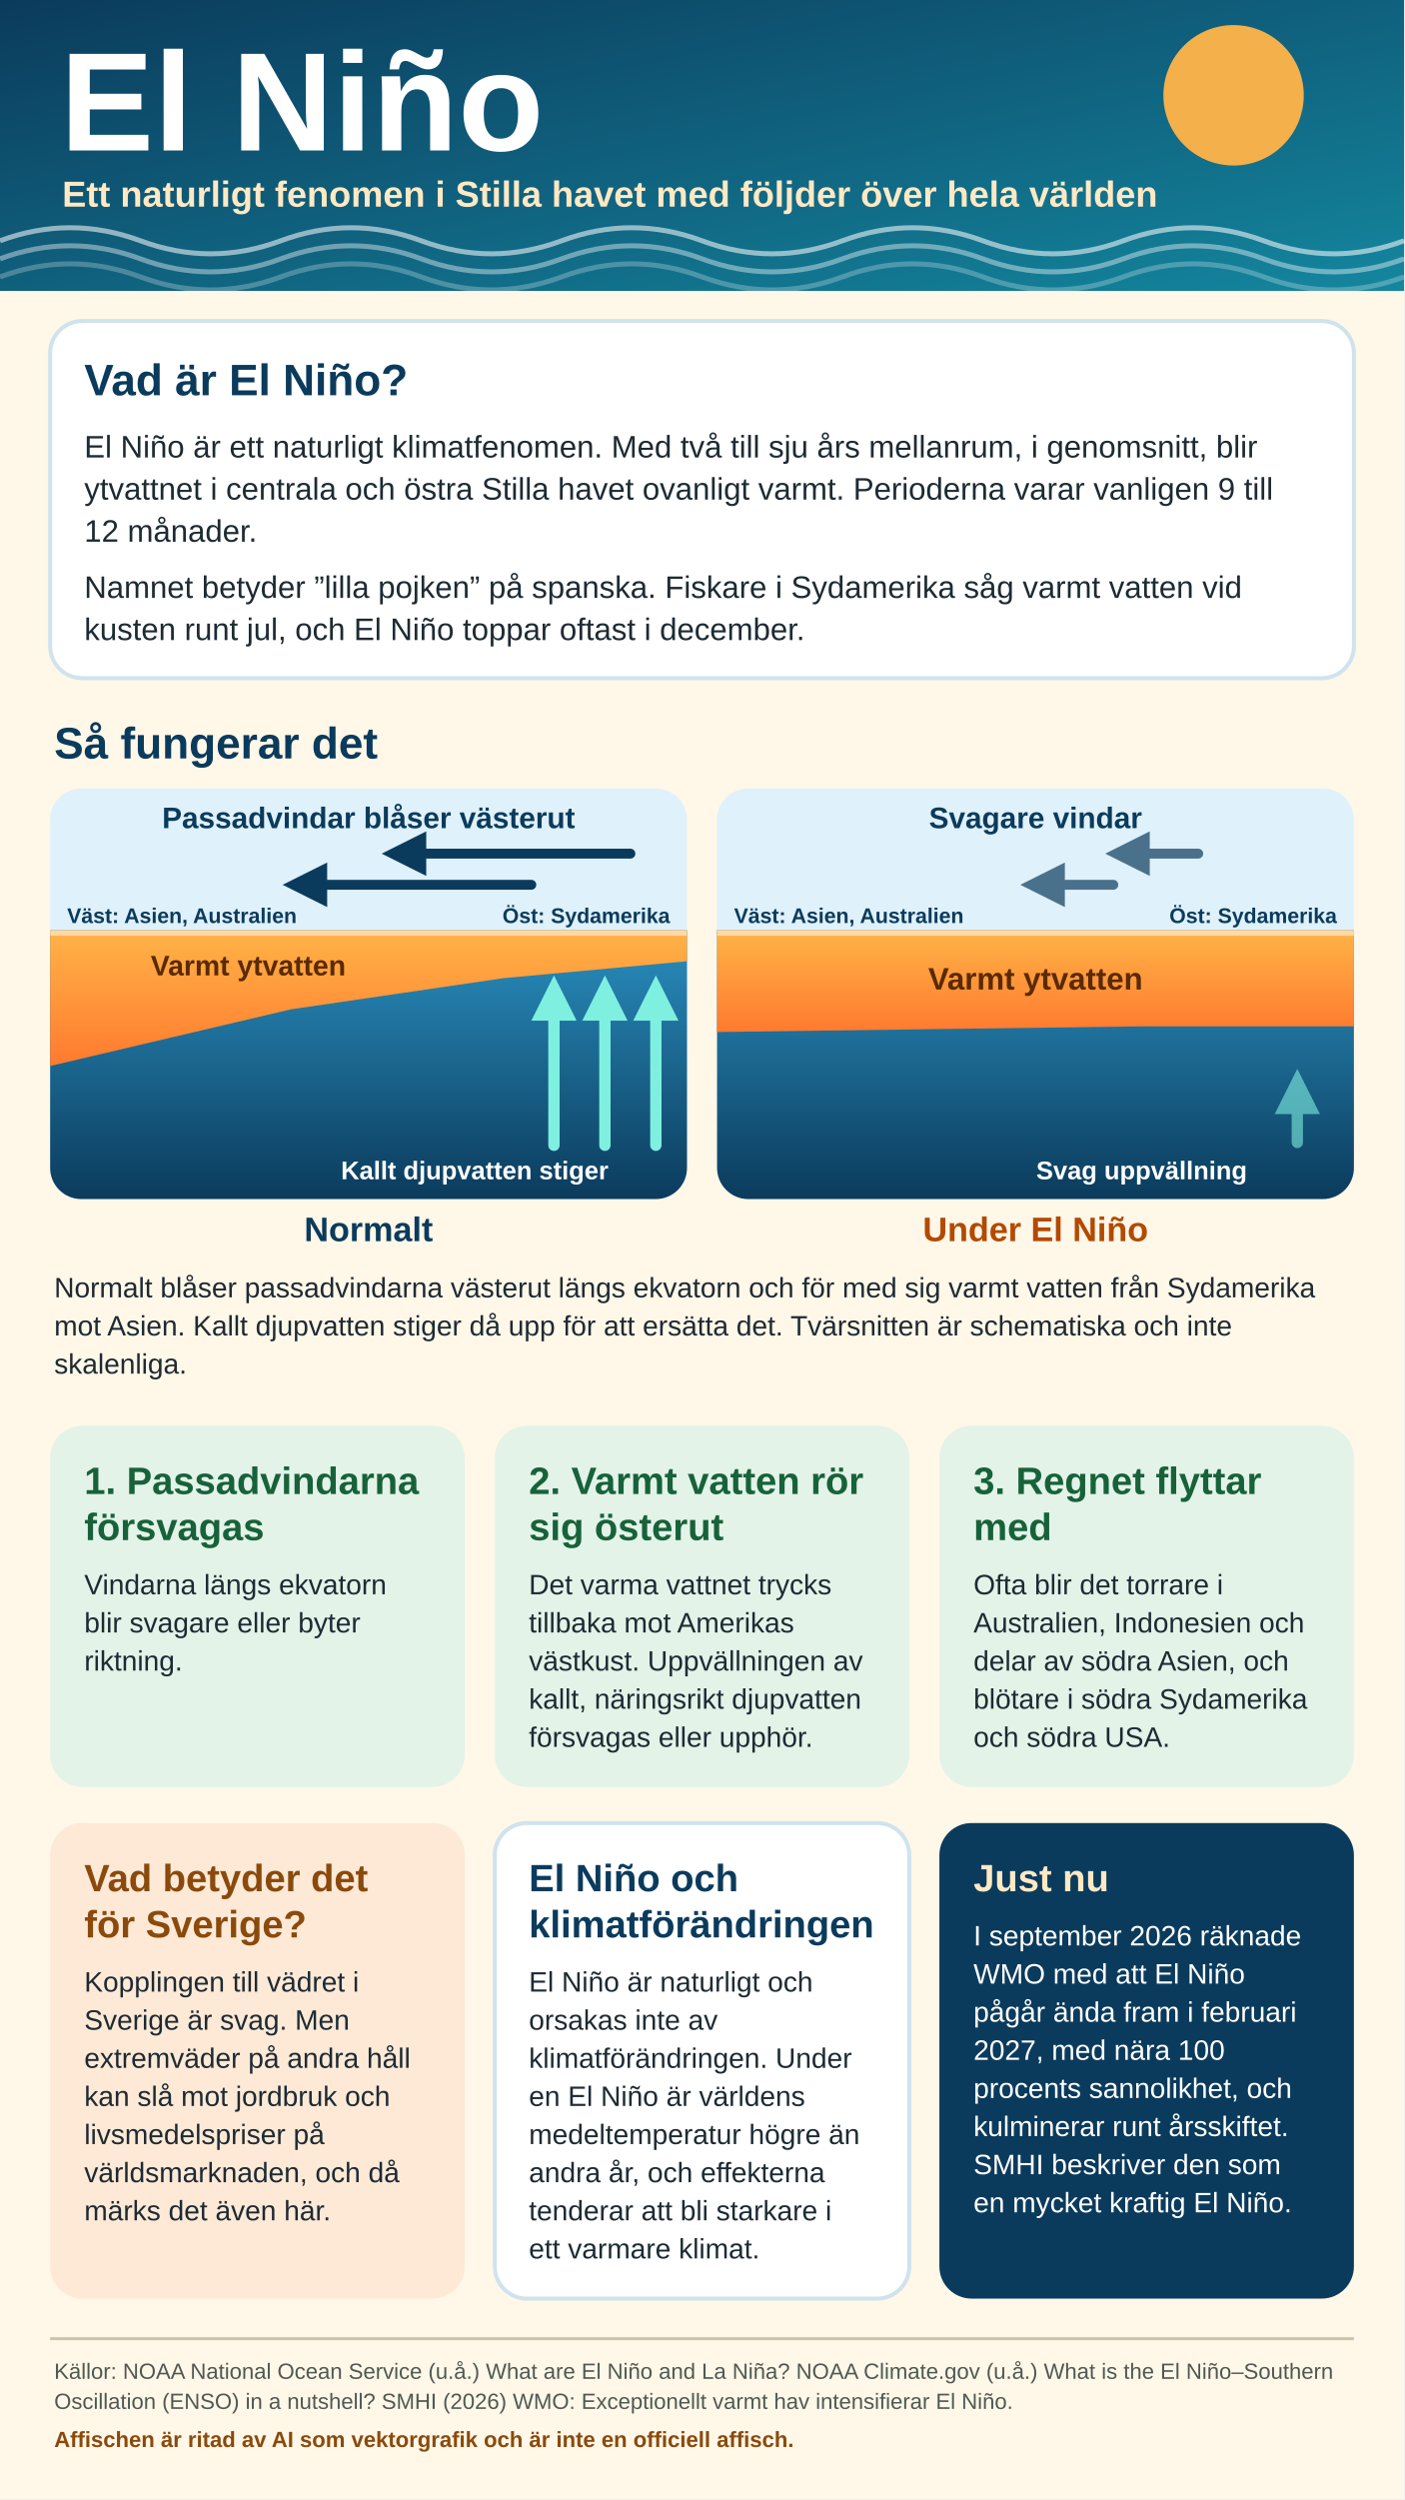
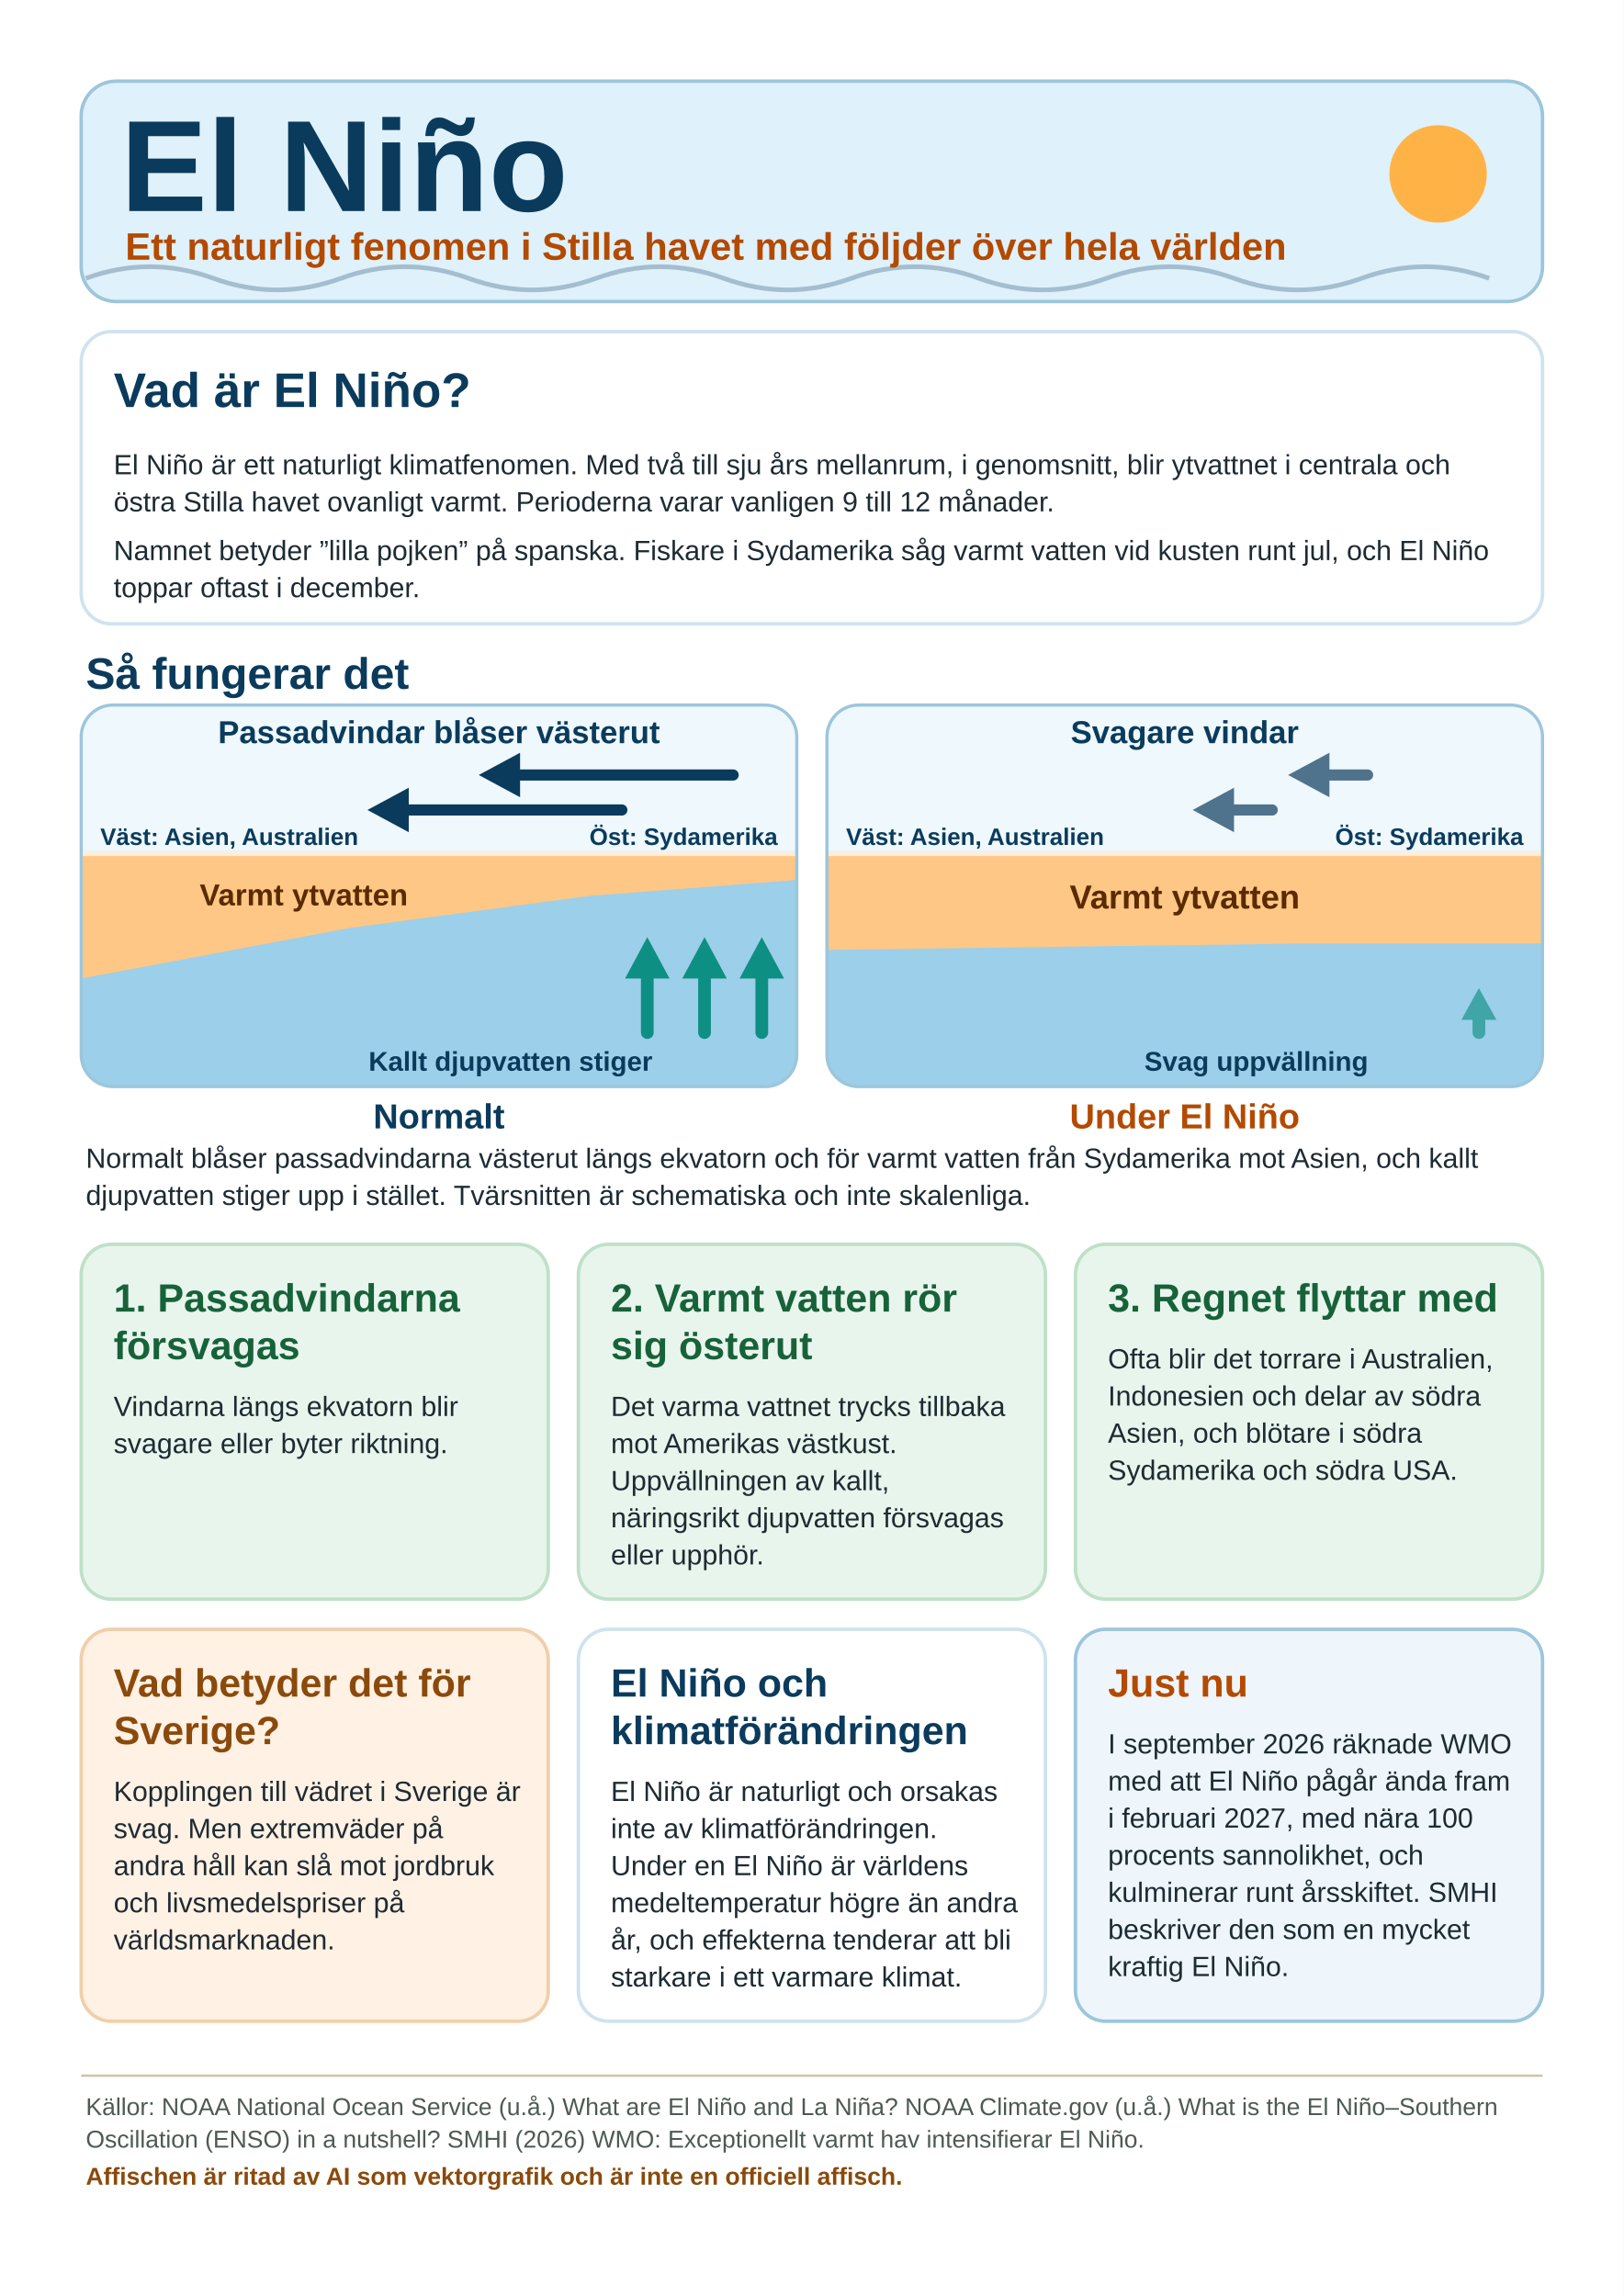
- <svg xmlns="http://www.w3.org/2000/svg" viewBox="0 0 1400 2491" width="1400" height="2491" font-family="Arial, Helvetica, 'Liberation Sans', sans-serif" role="img" aria-labelledby="tt dd">
-   <defs>
-     <linearGradient id="himmel" x1="0" y1="0" x2="1" y2="1">
-       <stop offset="0" stop-color="#0b3b5c" />
-       <stop offset="1" stop-color="#14869e" />
-     </linearGradient>
-     <linearGradient id="hav" x1="0" y1="0" x2="0" y2="1">
-       <stop offset="0" stop-color="#2a8fbf" />
-       <stop offset="1" stop-color="#0b3b5c" />
-     </linearGradient>
-     <linearGradient id="varm" x1="0" y1="0" x2="0" y2="1">
-       <stop offset="0" stop-color="#ffb347" />
-       <stop offset="1" stop-color="#ff7a2f" />
-     </linearGradient>
-     <marker id="pil" viewBox="0 0 10 10" refX="5" refY="5" markerWidth="4.5" markerHeight="4.5" orient="auto">
-       <path d="M0,0 L10,5 L0,10 z" fill="#0b3b5c" />
-     </marker>
-     <marker id="pilt" viewBox="0 0 10 10" refX="5" refY="5" markerWidth="4" markerHeight="4" orient="auto">
-       <path d="M0,0 L10,5 L0,10 z" fill="#7ff0e0" />
-     </marker>
-   </defs>
-   <rect width="1400" height="2491" fill="#fff7e8" />
-   <rect width="1400" height="290" fill="url(#himmel)" />
-   <circle cx="1230" cy="95" r="70" fill="#ffb347" opacity="0.95" />
-   <path d="M0,240 q70,-26 140,0 t140,0 t140,0 t140,0 t140,0 t140,0 t140,0 t140,0 t140,0 t140,0" fill="none" stroke="#ffffff" stroke-width="5" opacity="0.55" />
-   <path d="M0,258 q70,-26 140,0 t140,0 t140,0 t140,0 t140,0 t140,0 t140,0 t140,0 t140,0 t140,0" fill="none" stroke="#ffffff" stroke-width="5" opacity="0.4" />
-   <path d="M0,276 q70,-26 140,0 t140,0 t140,0 t140,0 t140,0 t140,0 t140,0 t140,0 t140,0 t140,0" fill="none" stroke="#ffffff" stroke-width="5" opacity="0.25" />
-   <text x="60" y="150" font-size="140" fill="#ffffff" font-weight="700" text-anchor="start">El Niño</text>
-   <text x="62" y="206" font-size="36" fill="#ffe9c4" font-weight="700" text-anchor="start">Ett naturligt fenomen i Stilla havet med följder över hela världen</text>
-   <rect x="50" y="320" width="1300" height="356" rx="32" fill="#ffffff" stroke="#cfe3ee" stroke-width="4" />
-   <text x="84" y="394" font-size="44" fill="#0b3b5c" font-weight="700" text-anchor="start">Vad är El Niño?</text>
-   <text x="84" y="456" font-size="31" fill="#1d2b33" font-weight="400" text-anchor="start">El Niño är ett naturligt klimatfenomen. Med två till sju års mellanrum, i genomsnitt, blir</text>
-   <text x="84" y="498" font-size="31" fill="#1d2b33" font-weight="400" text-anchor="start">ytvattnet i centrala och östra Stilla havet ovanligt varmt. Perioderna varar vanligen 9 till</text>
-   <text x="84" y="540" font-size="31" fill="#1d2b33" font-weight="400" text-anchor="start">12 månader.</text>
-   <text x="84" y="596" font-size="31" fill="#1d2b33" font-weight="400" text-anchor="start">Namnet betyder ”lilla pojken” på spanska. Fiskare i Sydamerika såg varmt vatten vid</text>
-   <text x="84" y="638" font-size="31" fill="#1d2b33" font-weight="400" text-anchor="start">kusten runt jul, och El Niño toppar oftast i december.</text>
-   <text x="54" y="756" font-size="44" fill="#0b3b5c" font-weight="700" text-anchor="start">Så fungerar det</text>
-   <g transform="translate(50 786) scale(1.411111)">
+ <svg xmlns="http://www.w3.org/2000/svg" viewBox="0 0 1400 1980" width="210mm" height="297mm" font-family="Arial, Helvetica, 'Liberation Sans', sans-serif" role="img" aria-labelledby="tt dd">
+   <rect width="1400" height="1980" fill="#ffffff" />
+   <rect x="70" y="70" width="1260" height="190" rx="30" fill="#dff1fb" stroke="#9cc6dc" stroke-width="3" />
+   <circle cx="1240" cy="150" r="42" fill="#ffb347" />
+   <path d="M74,240 q55,-20 110,0 t110,0 t110,0 t110,0 t110,0 t110,0 t110,0 t110,0 t110,0 t110,0 t110,0" fill="none" stroke="#0b3b5c" stroke-width="4" opacity="0.28" />
+   <text x="104" y="182" font-size="112" fill="#0b3b5c" font-weight="700" text-anchor="start">El Niño</text>
+   <text x="108" y="224" font-size="33" fill="#b34a00" font-weight="700" text-anchor="start">Ett naturligt fenomen i Stilla havet med följder över hela världen</text>
+   <rect x="70" y="286" width="1260" height="252" rx="26" fill="#ffffff" stroke="#cfe3ee" stroke-width="3" />
+   <text x="98" y="351" font-size="42" fill="#0b3b5c" font-weight="700" text-anchor="start">Vad är El Niño?</text>
+   <text x="98" y="409" font-size="24" fill="#1d2b33" font-weight="400" text-anchor="start">El Niño är ett naturligt klimatfenomen. Med två till sju års mellanrum, i genomsnitt, blir ytvattnet i centrala och</text>
+   <text x="98" y="441" font-size="24" fill="#1d2b33" font-weight="400" text-anchor="start">östra Stilla havet ovanligt varmt. Perioderna varar vanligen 9 till 12 månader.</text>
+   <text x="98" y="483" font-size="24" fill="#1d2b33" font-weight="400" text-anchor="start">Namnet betyder ”lilla pojken” på spanska. Fiskare i Sydamerika såg varmt vatten vid kusten runt jul, och El Niño</text>
+   <text x="98" y="515" font-size="24" fill="#1d2b33" font-weight="400" text-anchor="start">toppar oftast i december.</text>
+   <text x="74" y="594" font-size="38" fill="#0b3b5c" font-weight="700" text-anchor="start">Så fungerar det</text>
+   <g transform="translate(70 608) scale(1.3711)">
    <clipPath id="knormal">
-       <rect width="450" height="290" rx="22" />
+       <rect width="450" height="240" rx="20" />
    </clipPath>
-     <rect width="450" height="290" rx="22" fill="#dff1fb" />
+     <rect width="450" height="240" rx="20" fill="#eef8fd" />
    <g clip-path="url(#knormal)">
-       <rect y="100" width="450" height="190" fill="url(#hav)" />
-       <polygon points="0,100 450,100 450,122 320,134 170,156 0,196" fill="url(#varm)" />
-       <rect x="0" y="100" width="450" height="4" fill="#ffffff" opacity="0.5" />
-       <line x1="410" y1="46" x2="250" y2="46" stroke="#0b3b5c" stroke-width="7" stroke-linecap="round" marker-end="url(#pil)" />
-       <line x1="340" y1="68" x2="180" y2="68" stroke="#0b3b5c" stroke-width="7" stroke-linecap="round" marker-end="url(#pil)" />
-       <text x="225" y="28" font-size="21" fill="#0b3b5c" font-weight="700" text-anchor="middle">Passadvindar blåser västerut</text>
-       <text x="140" y="132" font-size="20" fill="#5a2a00" font-weight="700" text-anchor="middle">Varmt ytvatten</text>
-       <line x1="356" y1="252" x2="356" y2="148" stroke="#7ff0e0" stroke-width="8" stroke-linecap="round" marker-end="url(#pilt)" />
-       <line x1="392" y1="252" x2="392" y2="148" stroke="#7ff0e0" stroke-width="8" stroke-linecap="round" marker-end="url(#pilt)" />
-       <line x1="428" y1="252" x2="428" y2="148" stroke="#7ff0e0" stroke-width="8" stroke-linecap="round" marker-end="url(#pilt)" />
-       <text x="300" y="276" font-size="18" fill="#ffffff" font-weight="700" text-anchor="middle">Kallt djupvatten stiger</text>
+       <rect y="92" width="450" height="148" fill="#9ccfe9" />
+       <polygon points="0,92 450,92 450,110 320,120 170,140 0,172" fill="#ffc785" />
+       <rect x="0" y="92" width="450" height="3" fill="#ffffff" opacity="0.7" />
+       <g opacity="1.0">
+         <line x1="410" y1="44" x2="276.0" y2="44.0" stroke="#0b3b5c" stroke-width="7" stroke-linecap="round" />
+         <polygon points="250,44 276.0,30.0 276.0,58.0" fill="#0b3b5c" />
+       </g>
+       <g opacity="1.0">
+         <line x1="340" y1="66" x2="206.0" y2="66.0" stroke="#0b3b5c" stroke-width="7" stroke-linecap="round" />
+         <polygon points="180,66 206.0,52.0 206.0,80.0" fill="#0b3b5c" />
+       </g>
+       <text x="225" y="24" font-size="20" fill="#0b3b5c" font-weight="700" text-anchor="middle">Passadvindar blåser västerut</text>
+       <text x="140" y="126" font-size="19" fill="#5a2a00" font-weight="700" text-anchor="middle">Varmt ytvatten</text>
+       <g opacity="1.0">
+         <line x1="356" y1="206" x2="356.0" y2="172.0" stroke="#0e8f84" stroke-width="8" stroke-linecap="round" />
+         <polygon points="356,146 370.0,172.0 342.0,172.0" fill="#0e8f84" />
+       </g>
+       <g opacity="1.0">
+         <line x1="392" y1="206" x2="392.0" y2="172.0" stroke="#0e8f84" stroke-width="8" stroke-linecap="round" />
+         <polygon points="392,146 406.0,172.0 378.0,172.0" fill="#0e8f84" />
+       </g>
+       <g opacity="1.0">
+         <line x1="428" y1="206" x2="428.0" y2="172.0" stroke="#0e8f84" stroke-width="8" stroke-linecap="round" />
+         <polygon points="428,146 442.0,172.0 414.0,172.0" fill="#0e8f84" />
+       </g>
+       <text x="270" y="230" font-size="17" fill="#0b3b5c" font-weight="700" text-anchor="middle">Kallt djupvatten stiger</text>
    </g>
-     <text x="12" y="95" font-size="15" fill="#0b3b5c" font-weight="700" text-anchor="start">Väst: Asien, Australien</text>
-     <text x="438" y="95" font-size="15" fill="#0b3b5c" font-weight="700" text-anchor="end">Öst: Sydamerika</text>
+     <rect width="450" height="240" rx="20" fill="none" stroke="#9cc6dc" stroke-width="2" />
+     <text x="12" y="88" font-size="15" fill="#0b3b5c" font-weight="700" text-anchor="start">Väst: Asien, Australien</text>
+     <text x="438" y="88" font-size="15" fill="#0b3b5c" font-weight="700" text-anchor="end">Öst: Sydamerika</text>
  </g>
-   <g transform="translate(715.0 786) scale(1.411111)">
+   <g transform="translate(713.0 608) scale(1.3711)">
    <clipPath id="kelnino">
-       <rect width="450" height="290" rx="22" />
+       <rect width="450" height="240" rx="20" />
    </clipPath>
-     <rect width="450" height="290" rx="22" fill="#dff1fb" />
+     <rect width="450" height="240" rx="20" fill="#eef8fd" />
    <g clip-path="url(#kelnino)">
-       <rect y="100" width="450" height="190" fill="url(#hav)" />
-       <polygon points="0,100 450,100 450,168 300,168 150,170 0,172" fill="url(#varm)" />
-       <rect x="0" y="100" width="450" height="4" fill="#ffffff" opacity="0.5" />
-       <line x1="340" y1="46" x2="290" y2="46" stroke="#0b3b5c" stroke-width="7" stroke-linecap="round" opacity="0.7" marker-end="url(#pil)" />
-       <line x1="280" y1="68" x2="230" y2="68" stroke="#0b3b5c" stroke-width="7" stroke-linecap="round" opacity="0.7" marker-end="url(#pil)" />
-       <text x="225" y="28" font-size="21" fill="#0b3b5c" font-weight="700" text-anchor="middle">Svagare vindar</text>
-       <text x="225" y="142" font-size="22" fill="#5a2a00" font-weight="700" text-anchor="middle">Varmt ytvatten</text>
-       <line x1="410" y1="250" x2="410" y2="214" stroke="#7ff0e0" stroke-width="8" stroke-linecap="round" opacity="0.6" marker-end="url(#pilt)" />
-       <text x="300" y="276" font-size="18" fill="#ffffff" font-weight="700" text-anchor="middle">Svag uppvällning</text>
+       <rect y="92" width="450" height="148" fill="#9ccfe9" />
+       <polygon points="0,92 450,92 450,150 300,150 150,152 0,154" fill="#ffc785" />
+       <rect x="0" y="92" width="450" height="3" fill="#ffffff" opacity="0.7" />
+       <g opacity="0.7">
+         <line x1="340" y1="44" x2="316.0" y2="44.0" stroke="#0b3b5c" stroke-width="7" stroke-linecap="round" />
+         <polygon points="290,44 316.0,30.0 316.0,58.0" fill="#0b3b5c" />
+       </g>
+       <g opacity="0.7">
+         <line x1="280" y1="66" x2="256.0" y2="66.0" stroke="#0b3b5c" stroke-width="7" stroke-linecap="round" />
+         <polygon points="230,66 256.0,52.0 256.0,80.0" fill="#0b3b5c" />
+       </g>
+       <text x="225" y="24" font-size="20" fill="#0b3b5c" font-weight="700" text-anchor="middle">Svagare vindar</text>
+       <text x="225" y="128" font-size="21" fill="#5a2a00" font-weight="700" text-anchor="middle">Varmt ytvatten</text>
+       <g opacity="0.65">
+         <line x1="410" y1="206" x2="410.0" y2="198.0" stroke="#0e8f84" stroke-width="8" stroke-linecap="round" />
+         <polygon points="410,178 421.0,198.0 399.0,198.0" fill="#0e8f84" />
+       </g>
+       <text x="270" y="230" font-size="17" fill="#0b3b5c" font-weight="700" text-anchor="middle">Svag uppvällning</text>
    </g>
-     <text x="12" y="95" font-size="15" fill="#0b3b5c" font-weight="700" text-anchor="start">Väst: Asien, Australien</text>
-     <text x="438" y="95" font-size="15" fill="#0b3b5c" font-weight="700" text-anchor="end">Öst: Sydamerika</text>
+     <rect width="450" height="240" rx="20" fill="none" stroke="#9cc6dc" stroke-width="2" />
+     <text x="12" y="88" font-size="15" fill="#0b3b5c" font-weight="700" text-anchor="start">Väst: Asien, Australien</text>
+     <text x="438" y="88" font-size="15" fill="#0b3b5c" font-weight="700" text-anchor="end">Öst: Sydamerika</text>
  </g>
-   <text x="367.5" y="1237.222" font-size="34" fill="#0b3b5c" font-weight="700" text-anchor="middle">Normalt</text>
-   <text x="1032.5" y="1237.222" font-size="34" fill="#b34a00" font-weight="700" text-anchor="middle">Under El Niño</text>
-   <text x="54" y="1293.222" font-size="28" fill="#1d2b33" font-weight="400" text-anchor="start">Normalt blåser passadvindarna västerut längs ekvatorn och för med sig varmt vatten från Sydamerika</text>
-   <text x="54" y="1331.222" font-size="28" fill="#1d2b33" font-weight="400" text-anchor="start">mot Asien. Kallt djupvatten stiger då upp för att ersätta det. Tvärsnitten är schematiska och inte</text>
-   <text x="54" y="1369.222" font-size="28" fill="#1d2b33" font-weight="400" text-anchor="start">skalenliga.</text>
-   <rect x="50.0" y="1421.222" width="413.333" height="360" rx="32" fill="#e3f3e8" />
-   <text x="84.0" y="1489.222" font-size="38" fill="#17623a" font-weight="700" text-anchor="start">1. Passadvindarna</text>
-   <text x="84.0" y="1535.222" font-size="38" fill="#17623a" font-weight="700" text-anchor="start">försvagas</text>
-   <text x="84.0" y="1589.222" font-size="28" fill="#1d2b33" font-weight="400" text-anchor="start">Vindarna längs ekvatorn</text>
-   <text x="84.0" y="1627.222" font-size="28" fill="#1d2b33" font-weight="400" text-anchor="start">blir svagare eller byter</text>
-   <text x="84.0" y="1665.222" font-size="28" fill="#1d2b33" font-weight="400" text-anchor="start">riktning.</text>
-   <rect x="493.333" y="1421.222" width="413.333" height="360" rx="32" fill="#e3f3e8" />
-   <text x="527.333" y="1489.222" font-size="38" fill="#17623a" font-weight="700" text-anchor="start">2. Varmt vatten rör</text>
-   <text x="527.333" y="1535.222" font-size="38" fill="#17623a" font-weight="700" text-anchor="start">sig österut</text>
-   <text x="527.333" y="1589.222" font-size="28" fill="#1d2b33" font-weight="400" text-anchor="start">Det varma vattnet trycks</text>
-   <text x="527.333" y="1627.222" font-size="28" fill="#1d2b33" font-weight="400" text-anchor="start">tillbaka mot Amerikas</text>
-   <text x="527.333" y="1665.222" font-size="28" fill="#1d2b33" font-weight="400" text-anchor="start">västkust. Uppvällningen av</text>
-   <text x="527.333" y="1703.222" font-size="28" fill="#1d2b33" font-weight="400" text-anchor="start">kallt, näringsrikt djupvatten</text>
-   <text x="527.333" y="1741.222" font-size="28" fill="#1d2b33" font-weight="400" text-anchor="start">försvagas eller upphör.</text>
-   <rect x="936.667" y="1421.222" width="413.333" height="360" rx="32" fill="#e3f3e8" />
-   <text x="970.667" y="1489.222" font-size="38" fill="#17623a" font-weight="700" text-anchor="start">3. Regnet flyttar</text>
-   <text x="970.667" y="1535.222" font-size="38" fill="#17623a" font-weight="700" text-anchor="start">med</text>
-   <text x="970.667" y="1589.222" font-size="28" fill="#1d2b33" font-weight="400" text-anchor="start">Ofta blir det torrare i</text>
-   <text x="970.667" y="1627.222" font-size="28" fill="#1d2b33" font-weight="400" text-anchor="start">Australien, Indonesien och</text>
-   <text x="970.667" y="1665.222" font-size="28" fill="#1d2b33" font-weight="400" text-anchor="start">delar av södra Asien, och</text>
-   <text x="970.667" y="1703.222" font-size="28" fill="#1d2b33" font-weight="400" text-anchor="start">blötare i södra Sydamerika</text>
-   <text x="970.667" y="1741.222" font-size="28" fill="#1d2b33" font-weight="400" text-anchor="start">och södra USA.</text>
-   <rect x="50.0" y="1817.222" width="413.333" height="474" rx="32" fill="#fde9d6" />
-   <text x="84.0" y="1885.222" font-size="38" fill="#8a4a0c" font-weight="700" text-anchor="start">Vad betyder det</text>
-   <text x="84.0" y="1931.222" font-size="38" fill="#8a4a0c" font-weight="700" text-anchor="start">för Sverige?</text>
-   <text x="84.0" y="1985.222" font-size="28" fill="#1d2b33" font-weight="400" text-anchor="start">Kopplingen till vädret i</text>
-   <text x="84.0" y="2023.222" font-size="28" fill="#1d2b33" font-weight="400" text-anchor="start">Sverige är svag. Men</text>
-   <text x="84.0" y="2061.222" font-size="28" fill="#1d2b33" font-weight="400" text-anchor="start">extremväder på andra håll</text>
-   <text x="84.0" y="2099.222" font-size="28" fill="#1d2b33" font-weight="400" text-anchor="start">kan slå mot jordbruk och</text>
-   <text x="84.0" y="2137.222" font-size="28" fill="#1d2b33" font-weight="400" text-anchor="start">livsmedelspriser på</text>
-   <text x="84.0" y="2175.222" font-size="28" fill="#1d2b33" font-weight="400" text-anchor="start">världsmarknaden, och då</text>
-   <text x="84.0" y="2213.222" font-size="28" fill="#1d2b33" font-weight="400" text-anchor="start">märks det även här.</text>
-   <rect x="493.333" y="1817.222" width="413.333" height="474" rx="32" fill="#ffffff" stroke="#cfe3ee" stroke-width="4" />
-   <text x="527.333" y="1885.222" font-size="38" fill="#0b3b5c" font-weight="700" text-anchor="start">El Niño och</text>
-   <text x="527.333" y="1931.222" font-size="38" fill="#0b3b5c" font-weight="700" text-anchor="start">klimatförändringen</text>
-   <text x="527.333" y="1985.222" font-size="28" fill="#1d2b33" font-weight="400" text-anchor="start">El Niño är naturligt och</text>
-   <text x="527.333" y="2023.222" font-size="28" fill="#1d2b33" font-weight="400" text-anchor="start">orsakas inte av</text>
-   <text x="527.333" y="2061.222" font-size="28" fill="#1d2b33" font-weight="400" text-anchor="start">klimatförändringen. Under</text>
-   <text x="527.333" y="2099.222" font-size="28" fill="#1d2b33" font-weight="400" text-anchor="start">en El Niño är världens</text>
-   <text x="527.333" y="2137.222" font-size="28" fill="#1d2b33" font-weight="400" text-anchor="start">medeltemperatur högre än</text>
-   <text x="527.333" y="2175.222" font-size="28" fill="#1d2b33" font-weight="400" text-anchor="start">andra år, och effekterna</text>
-   <text x="527.333" y="2213.222" font-size="28" fill="#1d2b33" font-weight="400" text-anchor="start">tenderar att bli starkare i</text>
-   <text x="527.333" y="2251.222" font-size="28" fill="#1d2b33" font-weight="400" text-anchor="start">ett varmare klimat.</text>
-   <rect x="936.667" y="1817.222" width="413.333" height="474" rx="32" fill="#0b3b5c" />
-   <text x="970.667" y="1885.222" font-size="38" fill="#ffe9c4" font-weight="700" text-anchor="start">Just nu</text>
-   <text x="970.667" y="1939.222" font-size="28" fill="#ffffff" font-weight="400" text-anchor="start">I september 2026 räknade</text>
-   <text x="970.667" y="1977.222" font-size="28" fill="#ffffff" font-weight="400" text-anchor="start">WMO med att El Niño</text>
-   <text x="970.667" y="2015.222" font-size="28" fill="#ffffff" font-weight="400" text-anchor="start">pågår ända fram i februari</text>
-   <text x="970.667" y="2053.222" font-size="28" fill="#ffffff" font-weight="400" text-anchor="start">2027, med nära 100</text>
-   <text x="970.667" y="2091.222" font-size="28" fill="#ffffff" font-weight="400" text-anchor="start">procents sannolikhet, och</text>
-   <text x="970.667" y="2129.222" font-size="28" fill="#ffffff" font-weight="400" text-anchor="start">kulminerar runt årsskiftet.</text>
-   <text x="970.667" y="2167.222" font-size="28" fill="#ffffff" font-weight="400" text-anchor="start">SMHI beskriver den som</text>
-   <text x="970.667" y="2205.222" font-size="28" fill="#ffffff" font-weight="400" text-anchor="start">en mycket kraftig El Niño.</text>
-   <line x1="50" y1="2331.222" x2="1350" y2="2331.222" stroke="#cfc3a8" stroke-width="3" />
-   <text x="54" y="2371.222" font-size="22" fill="#4d5a52" font-weight="400" text-anchor="start">Källor: NOAA National Ocean Service (u.å.) What are El Niño and La Niña? NOAA Climate.gov (u.å.) What is the El Niño–Southern</text>
-   <text x="54" y="2401.222" font-size="22" fill="#4d5a52" font-weight="400" text-anchor="start">Oscillation (ENSO) in a nutshell? SMHI (2026) WMO: Exceptionellt varmt hav intensifierar El Niño.</text>
-   <text x="54" y="2439.222" font-size="22" fill="#8a4a0c" font-weight="700" text-anchor="start">Affischen är ritad av AI som vektorgrafik och är inte en officiell affisch.</text>
+   <text x="378.5" y="973.1" font-size="30" fill="#0b3b5c" font-weight="700" text-anchor="middle">Normalt</text>
+   <text x="1021.5" y="973.1" font-size="30" fill="#b34a00" font-weight="700" text-anchor="middle">Under El Niño</text>
+   <text x="74" y="1007.1" font-size="24" fill="#1d2b33" font-weight="400" text-anchor="start">Normalt blåser passadvindarna västerut längs ekvatorn och för varmt vatten från Sydamerika mot Asien, och kallt</text>
+   <text x="74" y="1039.1" font-size="24" fill="#1d2b33" font-weight="400" text-anchor="start">djupvatten stiger upp i stället. Tvärsnitten är schematiska och inte skalenliga.</text>
+   <rect x="70.0" y="1073.067" width="402.7" height="306" rx="26" fill="#e8f5ec" stroke="#bfe0c9" stroke-width="3" />
+   <text x="98.0" y="1131.1" font-size="34" fill="#17623a" font-weight="700" text-anchor="start">1. Passadvindarna</text>
+   <text x="98.0" y="1172.1" font-size="34" fill="#17623a" font-weight="700" text-anchor="start">försvagas</text>
+   <text x="98.0" y="1221.1" font-size="24" fill="#1d2b33" font-weight="400" text-anchor="start">Vindarna längs ekvatorn blir</text>
+   <text x="98.0" y="1253.1" font-size="24" fill="#1d2b33" font-weight="400" text-anchor="start">svagare eller byter riktning.</text>
+   <rect x="498.7" y="1073.067" width="402.7" height="306" rx="26" fill="#e8f5ec" stroke="#bfe0c9" stroke-width="3" />
+   <text x="526.7" y="1131.1" font-size="34" fill="#17623a" font-weight="700" text-anchor="start">2. Varmt vatten rör</text>
+   <text x="526.7" y="1172.1" font-size="34" fill="#17623a" font-weight="700" text-anchor="start">sig österut</text>
+   <text x="526.7" y="1221.1" font-size="24" fill="#1d2b33" font-weight="400" text-anchor="start">Det varma vattnet trycks tillbaka</text>
+   <text x="526.7" y="1253.1" font-size="24" fill="#1d2b33" font-weight="400" text-anchor="start">mot Amerikas västkust.</text>
+   <text x="526.7" y="1285.1" font-size="24" fill="#1d2b33" font-weight="400" text-anchor="start">Uppvällningen av kallt,</text>
+   <text x="526.7" y="1317.1" font-size="24" fill="#1d2b33" font-weight="400" text-anchor="start">näringsrikt djupvatten försvagas</text>
+   <text x="526.7" y="1349.1" font-size="24" fill="#1d2b33" font-weight="400" text-anchor="start">eller upphör.</text>
+   <rect x="927.3" y="1073.067" width="402.7" height="306" rx="26" fill="#e8f5ec" stroke="#bfe0c9" stroke-width="3" />
+   <text x="955.3" y="1131.1" font-size="34" fill="#17623a" font-weight="700" text-anchor="start">3. Regnet flyttar med</text>
+   <text x="955.3" y="1180.1" font-size="24" fill="#1d2b33" font-weight="400" text-anchor="start">Ofta blir det torrare i Australien,</text>
+   <text x="955.3" y="1212.1" font-size="24" fill="#1d2b33" font-weight="400" text-anchor="start">Indonesien och delar av södra</text>
+   <text x="955.3" y="1244.1" font-size="24" fill="#1d2b33" font-weight="400" text-anchor="start">Asien, och blötare i södra</text>
+   <text x="955.3" y="1276.1" font-size="24" fill="#1d2b33" font-weight="400" text-anchor="start">Sydamerika och södra USA.</text>
+   <rect x="70.0" y="1405.067" width="402.7" height="338" rx="26" fill="#fff1e3" stroke="#f0cfaa" stroke-width="3" />
+   <text x="98.0" y="1463.1" font-size="34" fill="#8a4a0c" font-weight="700" text-anchor="start">Vad betyder det för</text>
+   <text x="98.0" y="1504.1" font-size="34" fill="#8a4a0c" font-weight="700" text-anchor="start">Sverige?</text>
+   <text x="98.0" y="1553.1" font-size="24" fill="#1d2b33" font-weight="400" text-anchor="start">Kopplingen till vädret i Sverige är</text>
+   <text x="98.0" y="1585.1" font-size="24" fill="#1d2b33" font-weight="400" text-anchor="start">svag. Men extremväder på</text>
+   <text x="98.0" y="1617.1" font-size="24" fill="#1d2b33" font-weight="400" text-anchor="start">andra håll kan slå mot jordbruk</text>
+   <text x="98.0" y="1649.1" font-size="24" fill="#1d2b33" font-weight="400" text-anchor="start">och livsmedelspriser på</text>
+   <text x="98.0" y="1681.1" font-size="24" fill="#1d2b33" font-weight="400" text-anchor="start">världsmarknaden.</text>
+   <rect x="498.7" y="1405.067" width="402.7" height="338" rx="26" fill="#ffffff" stroke="#cfe3ee" stroke-width="3" />
+   <text x="526.7" y="1463.1" font-size="34" fill="#0b3b5c" font-weight="700" text-anchor="start">El Niño och</text>
+   <text x="526.7" y="1504.1" font-size="34" fill="#0b3b5c" font-weight="700" text-anchor="start">klimatförändringen</text>
+   <text x="526.7" y="1553.1" font-size="24" fill="#1d2b33" font-weight="400" text-anchor="start">El Niño är naturligt och orsakas</text>
+   <text x="526.7" y="1585.1" font-size="24" fill="#1d2b33" font-weight="400" text-anchor="start">inte av klimatförändringen.</text>
+   <text x="526.7" y="1617.1" font-size="24" fill="#1d2b33" font-weight="400" text-anchor="start">Under en El Niño är världens</text>
+   <text x="526.7" y="1649.1" font-size="24" fill="#1d2b33" font-weight="400" text-anchor="start">medeltemperatur högre än andra</text>
+   <text x="526.7" y="1681.1" font-size="24" fill="#1d2b33" font-weight="400" text-anchor="start">år, och effekterna tenderar att bli</text>
+   <text x="526.7" y="1713.1" font-size="24" fill="#1d2b33" font-weight="400" text-anchor="start">starkare i ett varmare klimat.</text>
+   <rect x="927.3" y="1405.067" width="402.7" height="338" rx="26" fill="#eef5fb" stroke="#9cc6dc" stroke-width="3" />
+   <text x="955.3" y="1463.1" font-size="34" fill="#b34a00" font-weight="700" text-anchor="start">Just nu</text>
+   <text x="955.3" y="1512.1" font-size="24" fill="#1d2b33" font-weight="400" text-anchor="start">I september 2026 räknade WMO</text>
+   <text x="955.3" y="1544.1" font-size="24" fill="#1d2b33" font-weight="400" text-anchor="start">med att El Niño pågår ända fram</text>
+   <text x="955.3" y="1576.1" font-size="24" fill="#1d2b33" font-weight="400" text-anchor="start">i februari 2027, med nära 100</text>
+   <text x="955.3" y="1608.1" font-size="24" fill="#1d2b33" font-weight="400" text-anchor="start">procents sannolikhet, och</text>
+   <text x="955.3" y="1640.1" font-size="24" fill="#1d2b33" font-weight="400" text-anchor="start">kulminerar runt årsskiftet. SMHI</text>
+   <text x="955.3" y="1672.1" font-size="24" fill="#1d2b33" font-weight="400" text-anchor="start">beskriver den som en mycket</text>
+   <text x="955.3" y="1704.1" font-size="24" fill="#1d2b33" font-weight="400" text-anchor="start">kraftig El Niño.</text>
+   <line x1="70" y1="1790" x2="1330" y2="1790" stroke="#cfc3a8" stroke-width="2" />
+   <text x="74" y="1824" font-size="21" fill="#4d5a52" font-weight="400" text-anchor="start">Källor: NOAA National Ocean Service (u.å.) What are El Niño and La Niña? NOAA Climate.gov (u.å.) What is the El Niño–Southern</text>
+   <text x="74" y="1852" font-size="21" fill="#4d5a52" font-weight="400" text-anchor="start">Oscillation (ENSO) in a nutshell? SMHI (2026) WMO: Exceptionellt varmt hav intensifierar El Niño.</text>
+   <text x="74" y="1884" font-size="21" fill="#8a4a0c" font-weight="700" text-anchor="start">Affischen är ritad av AI som vektorgrafik och är inte en officiell affisch.</text>
</svg>
